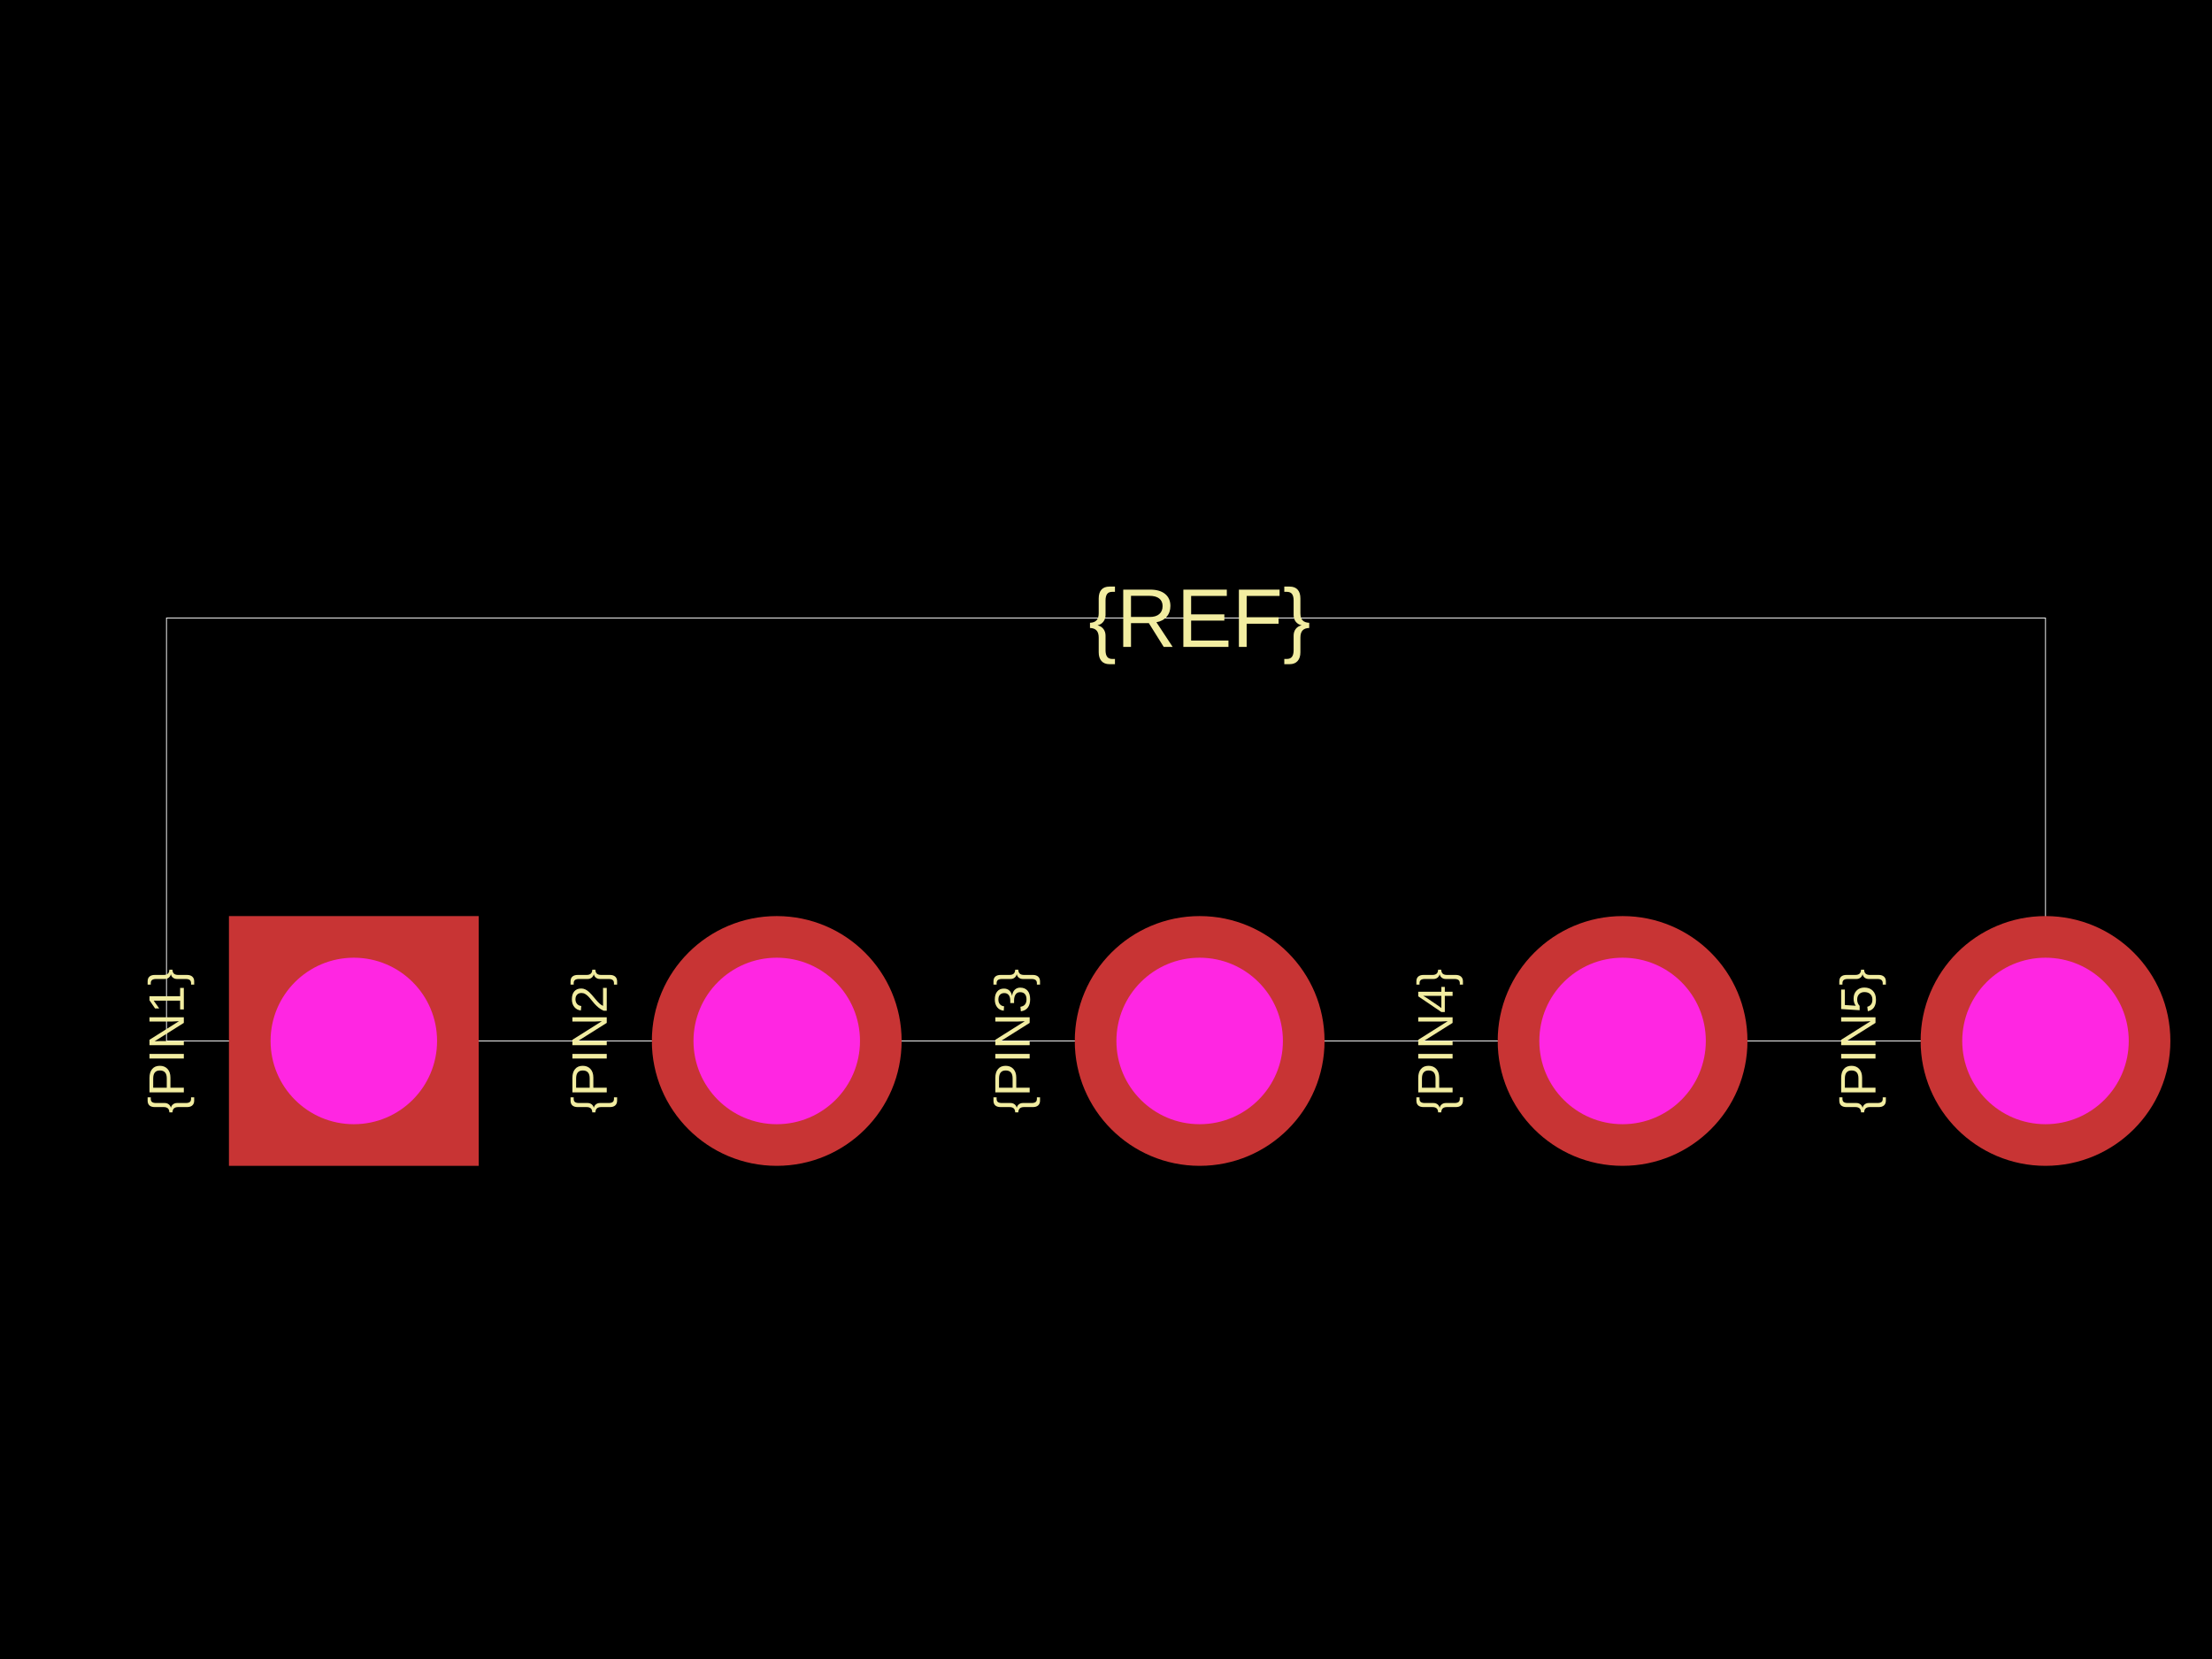
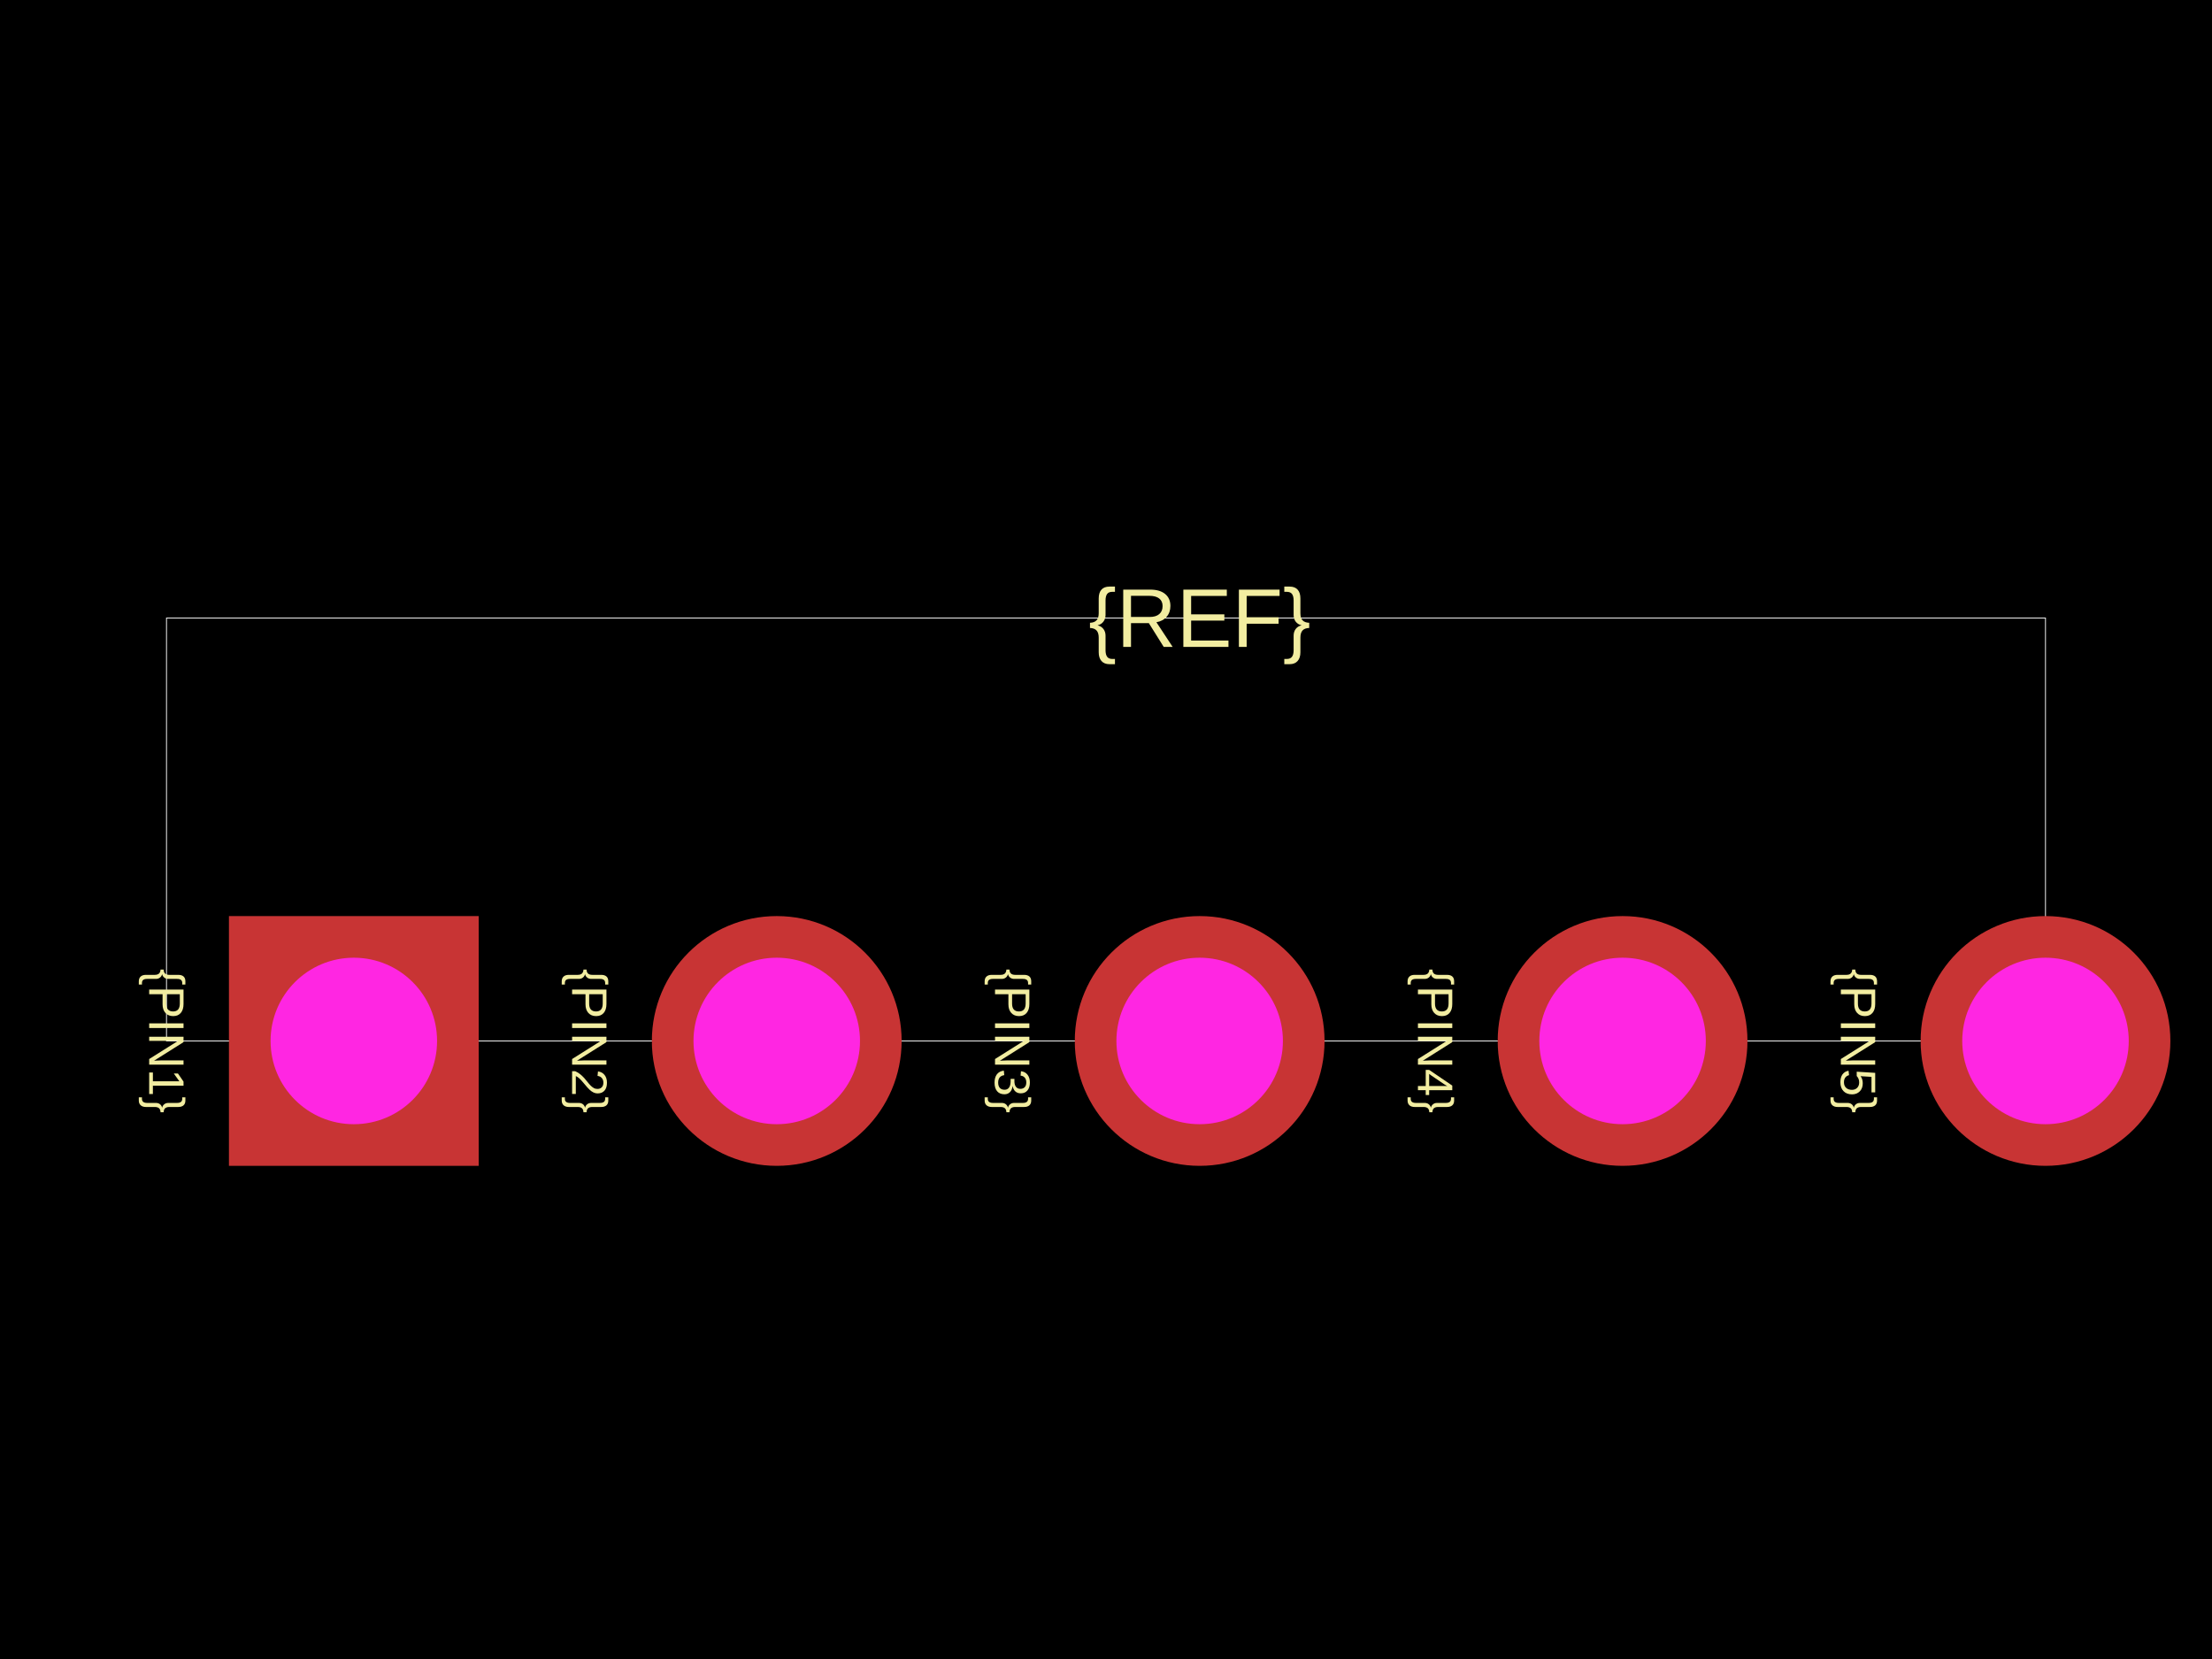
<svg xmlns="http://www.w3.org/2000/svg" width="800" height="600">
  <style />
-   <rect class="boundary" x="0" y="0" fill="#000" width="800" height="600" />
-   <rect class="pcb-boundary" fill="none" stroke="#fff" stroke-width="0.3" x="60.218" y="223.523" width="679.563" height="152.954" />
-   <text x="0" y="0" dx="0" dy="0" fill="#f2eda1" font-family="Arial, sans-serif" font-size="18.065" text-anchor="middle" dominant-baseline="central" transform="matrix(-1.8369701987210297e-16,-1,1,-1.8369701987210297e-16,60.21829,376.4772)" class="pcb-silkscreen-text pcb-silkscreen-top" data-pcb-silkscreen-text-id="pcb_component_1" stroke="none">{PIN1}</text>
-   <text x="0" y="0" dx="0" dy="0" fill="#f2eda1" font-family="Arial, sans-serif" font-size="18.065" text-anchor="middle" dominant-baseline="central" transform="matrix(-1.8369701987210297e-16,-1,1,-1.8369701987210297e-16,213.1728,376.4772)" class="pcb-silkscreen-text pcb-silkscreen-top" data-pcb-silkscreen-text-id="pcb_component_1" stroke="none">{PIN2}</text>
-   <text x="0" y="0" dx="0" dy="0" fill="#f2eda1" font-family="Arial, sans-serif" font-size="18.065" text-anchor="middle" dominant-baseline="central" transform="matrix(-1.8369701987210297e-16,-1,1,-1.8369701987210297e-16,366.1272,376.4772)" class="pcb-silkscreen-text pcb-silkscreen-top" data-pcb-silkscreen-text-id="pcb_component_1" stroke="none">{PIN3}</text>
-   <text x="0" y="0" dx="0" dy="0" fill="#f2eda1" font-family="Arial, sans-serif" font-size="18.065" text-anchor="middle" dominant-baseline="central" transform="matrix(-1.8369701987210297e-16,-1,1,-1.8369701987210297e-16,519.0817,376.4772)" class="pcb-silkscreen-text pcb-silkscreen-top" data-pcb-silkscreen-text-id="pcb_component_1" stroke="none">{PIN4}</text>
-   <text x="0" y="0" dx="0" dy="0" fill="#f2eda1" font-family="Arial, sans-serif" font-size="18.065" text-anchor="middle" dominant-baseline="central" transform="matrix(-1.8369701987210297e-16,-1,1,-1.8369701987210297e-16,672.0361,376.4772)" class="pcb-silkscreen-text pcb-silkscreen-top" data-pcb-silkscreen-text-id="pcb_component_1" stroke="none">{PIN5}</text>
-   <text x="0" y="0" dx="0" dy="0" fill="#f2eda1" font-family="Arial, sans-serif" font-size="30.109" text-anchor="middle" dominant-baseline="central" transform="matrix(1,0,0,1,433.8728,223.5228)" class="pcb-silkscreen-text pcb-silkscreen-top" data-pcb-silkscreen-text-id="pcb_component_1" stroke="none">{REF}</text>
-   <g>
-     <rect class="pcb-hole-outer-pad" fill="rgb(200, 52, 52)" x="82.8" y="331.314" width="90.327" height="90.327" />
-     <circle class="pcb-hole-inner" fill="#FF26E2" cx="127.964" cy="376.477" r="30.109" />
+   <rect class="boundary" x="0" y="0" fill="#000" width="800" height="600" data-type="pcb_background" data-pcb-layer="global" />
+   <rect class="pcb-boundary" fill="none" stroke="#fff" stroke-width="0.3" x="60.218" y="223.523" width="679.563" height="152.954" data-type="pcb_boundary" data-pcb-layer="global" />
+   <text x="0" y="0" dx="0" dy="0" fill="#f2eda1" font-family="Arial, sans-serif" font-size="18.065" text-anchor="middle" dominant-baseline="central" transform="matrix(-1.8369701987210297e-16,1,-1,-1.8369701987210297e-16,60.21829,376.4772)" class="pcb-silkscreen-text pcb-silkscreen-top" data-pcb-silkscreen-text-id="pcb_component_1" stroke="none" data-type="pcb_silkscreen_text" data-pcb-layer="top">{PIN1}</text>
+   <text x="0" y="0" dx="0" dy="0" fill="#f2eda1" font-family="Arial, sans-serif" font-size="18.065" text-anchor="middle" dominant-baseline="central" transform="matrix(-1.8369701987210297e-16,1,-1,-1.8369701987210297e-16,213.1728,376.4772)" class="pcb-silkscreen-text pcb-silkscreen-top" data-pcb-silkscreen-text-id="pcb_component_1" stroke="none" data-type="pcb_silkscreen_text" data-pcb-layer="top">{PIN2}</text>
+   <text x="0" y="0" dx="0" dy="0" fill="#f2eda1" font-family="Arial, sans-serif" font-size="18.065" text-anchor="middle" dominant-baseline="central" transform="matrix(-1.8369701987210297e-16,1,-1,-1.8369701987210297e-16,366.1272,376.4772)" class="pcb-silkscreen-text pcb-silkscreen-top" data-pcb-silkscreen-text-id="pcb_component_1" stroke="none" data-type="pcb_silkscreen_text" data-pcb-layer="top">{PIN3}</text>
+   <text x="0" y="0" dx="0" dy="0" fill="#f2eda1" font-family="Arial, sans-serif" font-size="18.065" text-anchor="middle" dominant-baseline="central" transform="matrix(-1.8369701987210297e-16,1,-1,-1.8369701987210297e-16,519.0817,376.4772)" class="pcb-silkscreen-text pcb-silkscreen-top" data-pcb-silkscreen-text-id="pcb_component_1" stroke="none" data-type="pcb_silkscreen_text" data-pcb-layer="top">{PIN4}</text>
+   <text x="0" y="0" dx="0" dy="0" fill="#f2eda1" font-family="Arial, sans-serif" font-size="18.065" text-anchor="middle" dominant-baseline="central" transform="matrix(-1.8369701987210297e-16,1,-1,-1.8369701987210297e-16,672.0361,376.4772)" class="pcb-silkscreen-text pcb-silkscreen-top" data-pcb-silkscreen-text-id="pcb_component_1" stroke="none" data-type="pcb_silkscreen_text" data-pcb-layer="top">{PIN5}</text>
+   <text x="0" y="0" dx="0" dy="0" fill="#f2eda1" font-family="Arial, sans-serif" font-size="30.109" text-anchor="middle" dominant-baseline="central" transform="matrix(1,0,0,1,433.8728,223.5228)" class="pcb-silkscreen-text pcb-silkscreen-top" data-pcb-silkscreen-text-id="pcb_component_1" stroke="none" data-type="pcb_silkscreen_text" data-pcb-layer="top">{REF}</text>
+   <g data-type="pcb_plated_hole" data-pcb-layer="through">
+     <rect class="pcb-hole-outer-pad" fill="rgb(200, 52, 52)" x="82.8" y="331.314" width="90.327" height="90.327" data-type="pcb_plated_hole" data-pcb-layer="top" />
+     <circle class="pcb-hole-inner" fill="#FF26E2" cx="127.964" cy="376.477" r="30.109" data-type="pcb_plated_hole_drill" data-pcb-layer="drill" />
  </g>
-   <g>
-     <circle class="pcb-hole-outer" fill="rgb(200, 52, 52)" cx="280.918" cy="376.477" r="45.164" />
-     <circle class="pcb-hole-inner" fill="#FF26E2" cx="280.918" cy="376.477" r="30.109" />
+   <g data-type="pcb_plated_hole" data-pcb-layer="through">
+     <circle class="pcb-hole-outer" fill="rgb(200, 52, 52)" cx="280.918" cy="376.477" r="45.164" data-type="pcb_plated_hole" data-pcb-layer="top" />
+     <circle class="pcb-hole-inner" fill="#FF26E2" cx="280.918" cy="376.477" r="30.109" data-type="pcb_plated_hole_drill" data-pcb-layer="drill" />
  </g>
-   <g>
-     <circle class="pcb-hole-outer" fill="rgb(200, 52, 52)" cx="433.873" cy="376.477" r="45.164" />
-     <circle class="pcb-hole-inner" fill="#FF26E2" cx="433.873" cy="376.477" r="30.109" />
+   <g data-type="pcb_plated_hole" data-pcb-layer="through">
+     <circle class="pcb-hole-outer" fill="rgb(200, 52, 52)" cx="433.873" cy="376.477" r="45.164" data-type="pcb_plated_hole" data-pcb-layer="top" />
+     <circle class="pcb-hole-inner" fill="#FF26E2" cx="433.873" cy="376.477" r="30.109" data-type="pcb_plated_hole_drill" data-pcb-layer="drill" />
  </g>
-   <g>
-     <circle class="pcb-hole-outer" fill="rgb(200, 52, 52)" cx="586.827" cy="376.477" r="45.164" />
-     <circle class="pcb-hole-inner" fill="#FF26E2" cx="586.827" cy="376.477" r="30.109" />
+   <g data-type="pcb_plated_hole" data-pcb-layer="through">
+     <circle class="pcb-hole-outer" fill="rgb(200, 52, 52)" cx="586.827" cy="376.477" r="45.164" data-type="pcb_plated_hole" data-pcb-layer="top" />
+     <circle class="pcb-hole-inner" fill="#FF26E2" cx="586.827" cy="376.477" r="30.109" data-type="pcb_plated_hole_drill" data-pcb-layer="drill" />
  </g>
-   <g>
-     <circle class="pcb-hole-outer" fill="rgb(200, 52, 52)" cx="739.782" cy="376.477" r="45.164" />
-     <circle class="pcb-hole-inner" fill="#FF26E2" cx="739.782" cy="376.477" r="30.109" />
+   <g data-type="pcb_plated_hole" data-pcb-layer="through">
+     <circle class="pcb-hole-outer" fill="rgb(200, 52, 52)" cx="739.782" cy="376.477" r="45.164" data-type="pcb_plated_hole" data-pcb-layer="top" />
+     <circle class="pcb-hole-inner" fill="#FF26E2" cx="739.782" cy="376.477" r="30.109" data-type="pcb_plated_hole_drill" data-pcb-layer="drill" />
  </g>
</svg>
